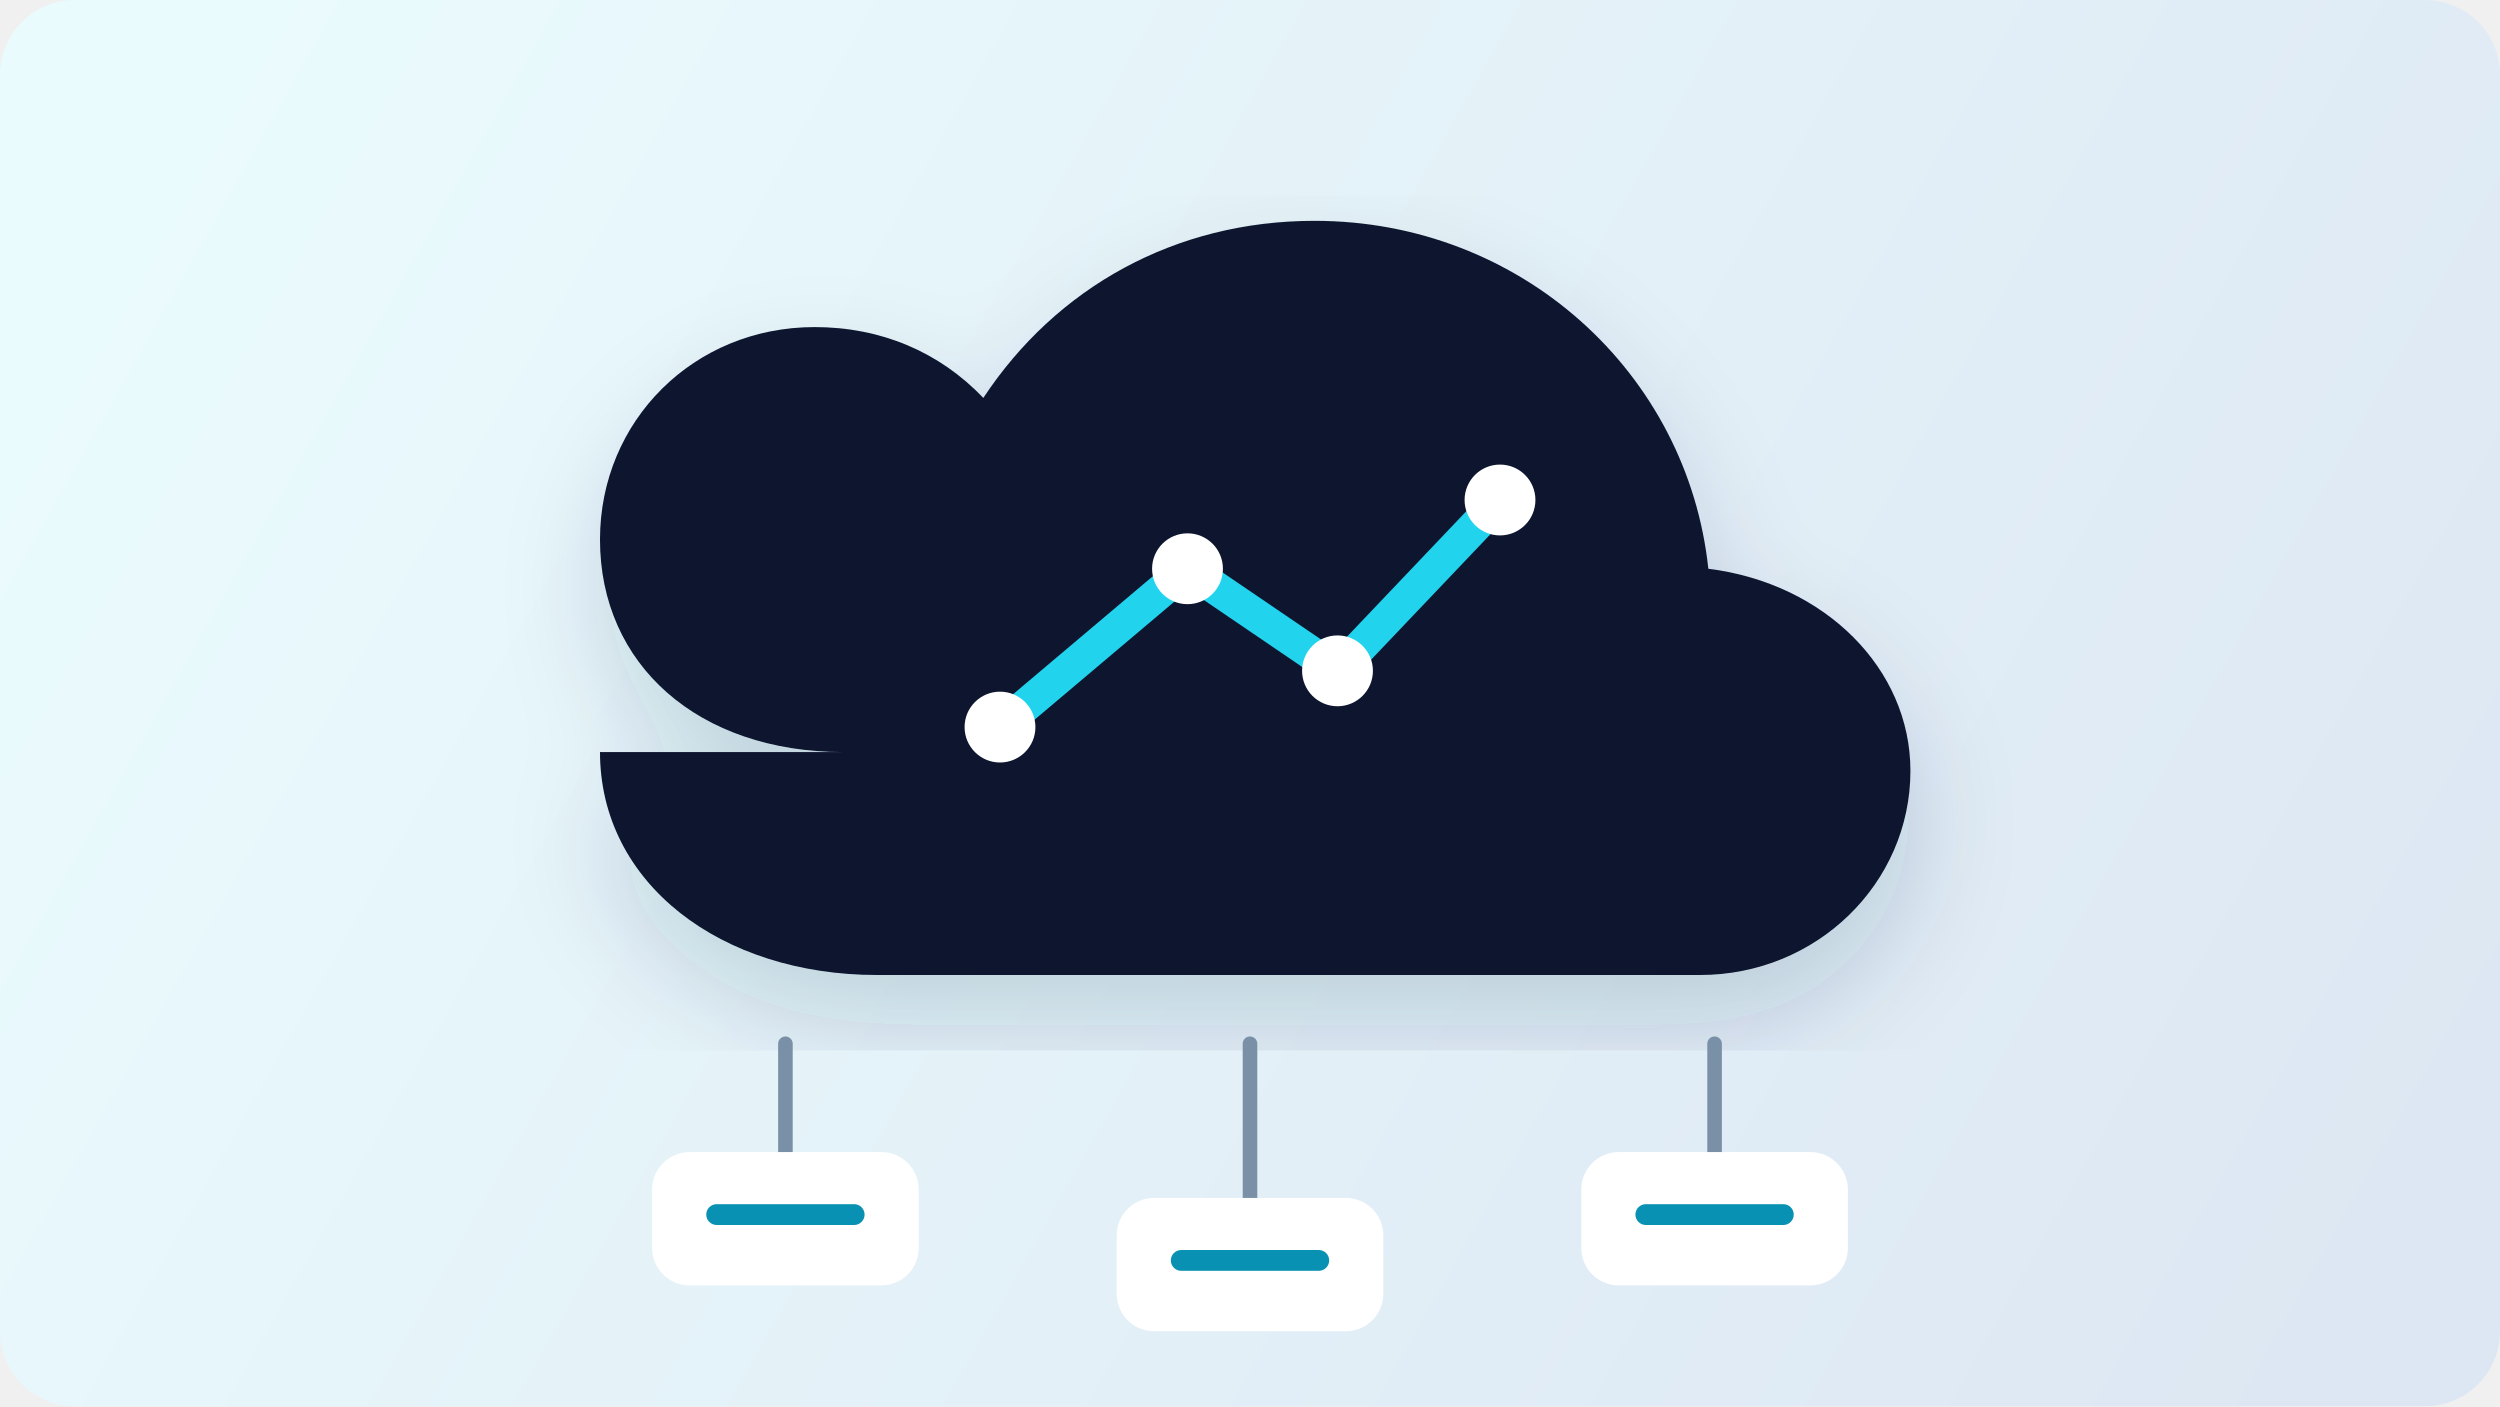
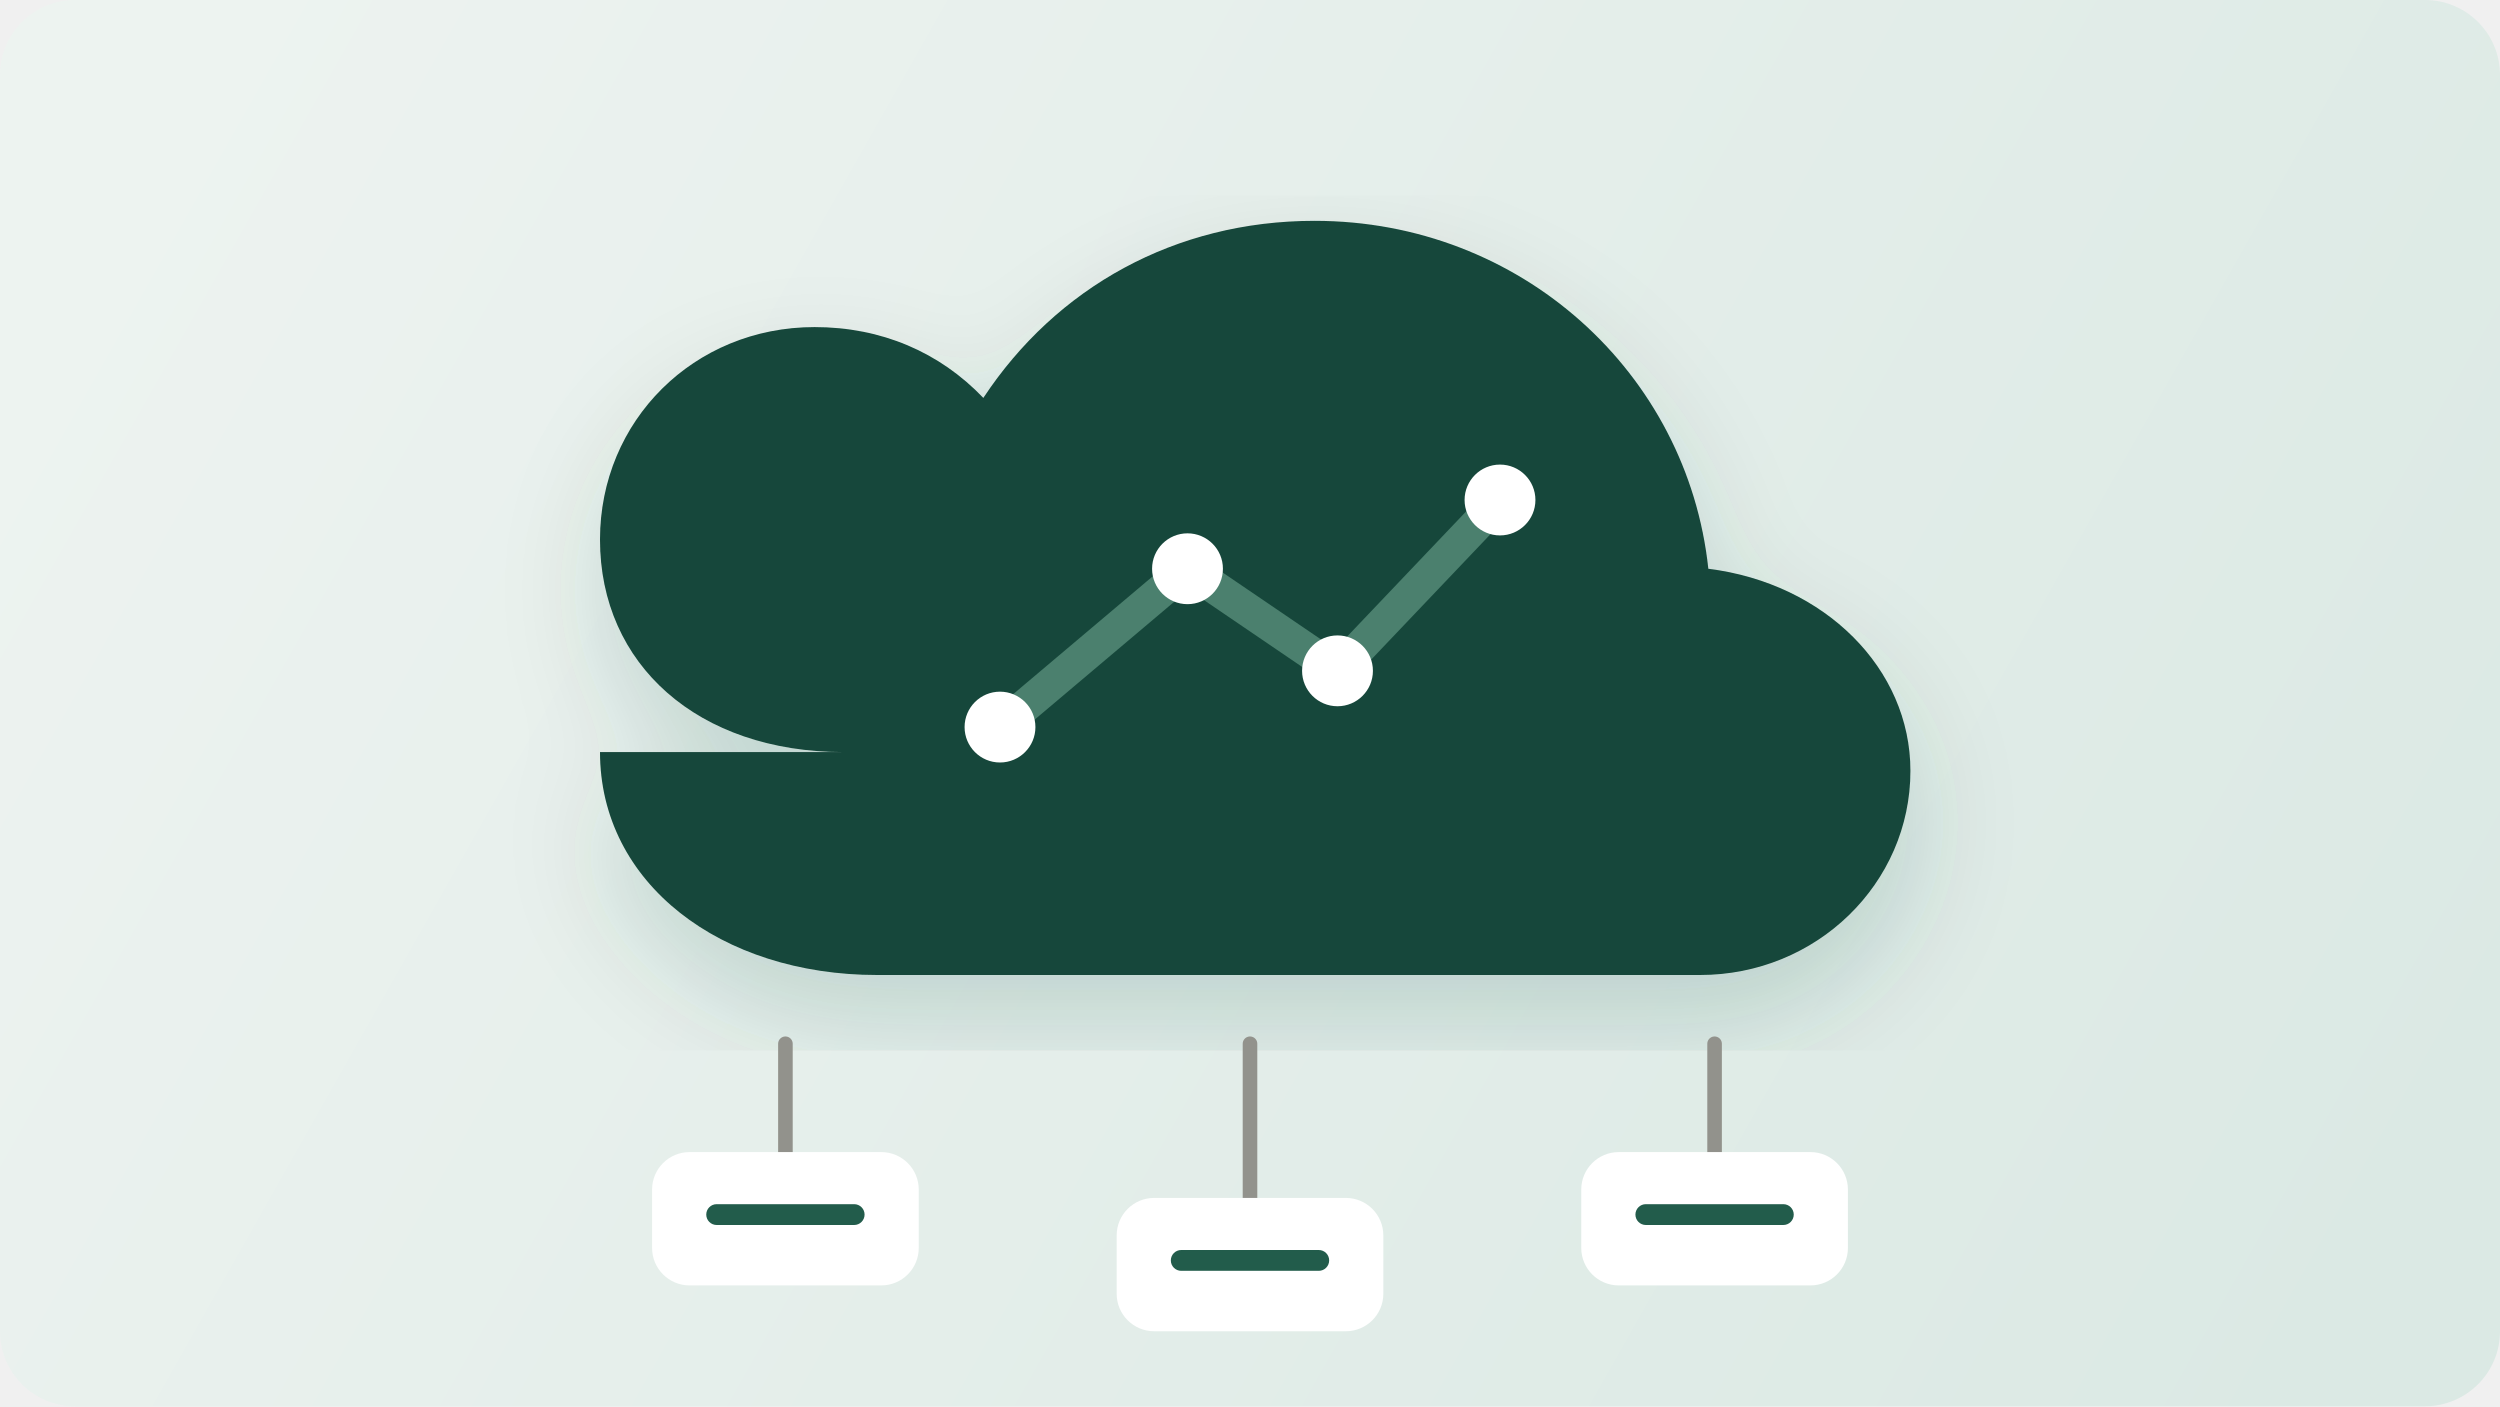
<svg xmlns="http://www.w3.org/2000/svg" width="1200" height="675" viewBox="0 0 1200 675" fill="none">
  <defs>
    <linearGradient id="a" x1="80" y1="53" x2="1125" y2="644" gradientUnits="userSpaceOnUse">
-       <stop stop-color="#EAFBFD" />
-       <stop offset="1" stop-color="#DDE7F3" />
+       <stop stop-color="#EDF3F0" />
+       <stop offset="1" stop-color="#DBE9E4" />
    </linearGradient>
    <filter id="s">
-       <feDropShadow dy="24" stdDeviation="25" flood-color="#173252" flood-opacity=".16" />
+       <feDropShadow dy="24" stdDeviation="25" flood-color="#17473A" flood-opacity=".16" />
    </filter>
  </defs>
  <rect width="1200" height="675" rx="36" fill="url(#a)" />
  <g filter="url(#s)">
-     <path d="M405 361C335 361 288 319 288 259C288 202 333 157 391 157C423 157 451 169 472 191C507 138 564 106 631 106C730 106 810 179 820 273C876 280 917 321 917 370C917 424 872 468 816 468H421C346 468 288 424 288 361H405Z" fill="#07162F" />
+     <path d="M405 361C335 361 288 319 288 259C288 202 333 157 391 157C423 157 451 169 472 191C507 138 564 106 631 106C730 106 810 179 820 273C876 280 917 321 917 370C917 424 872 468 816 468H421C346 468 288 424 288 361H405Z" fill="#17473A" />
  </g>
-   <path d="M480 349L570 273L642 322L720 240" stroke="#22D3EE" stroke-width="16" stroke-linecap="round" stroke-linejoin="round" />
+   <path d="M480 349L570 273L642 322L720 240" stroke="#4B806E" stroke-width="16" stroke-linecap="round" stroke-linejoin="round" />
  <circle cx="480" cy="349" r="17" fill="white" />
  <circle cx="570" cy="273" r="17" fill="white" />
  <circle cx="642" cy="322" r="17" fill="white" />
  <circle cx="720" cy="240" r="17" fill="white" />
-   <path d="M377 501V554M600 501V577M823 501V554" stroke="#7990A7" stroke-width="7" stroke-linecap="round" />
+   <path d="M377 501V554M600 501V577M823 501V554" stroke="#92928C" stroke-width="7" stroke-linecap="round" />
  <rect x="313" y="553" width="128" height="64" rx="18" fill="white" />
  <rect x="536" y="575" width="128" height="64" rx="18" fill="white" />
  <rect x="759" y="553" width="128" height="64" rx="18" fill="white" />
-   <rect x="339" y="578" width="76" height="10" rx="5" fill="#0891B2" />
-   <rect x="562" y="600" width="76" height="10" rx="5" fill="#0891B2" />
-   <rect x="785" y="578" width="76" height="10" rx="5" fill="#0891B2" />
+   <rect x="339" y="578" width="76" height="10" rx="5" fill="#225C4B" />
+   <rect x="562" y="600" width="76" height="10" rx="5" fill="#225C4B" />
+   <rect x="785" y="578" width="76" height="10" rx="5" fill="#225C4B" />
</svg>
